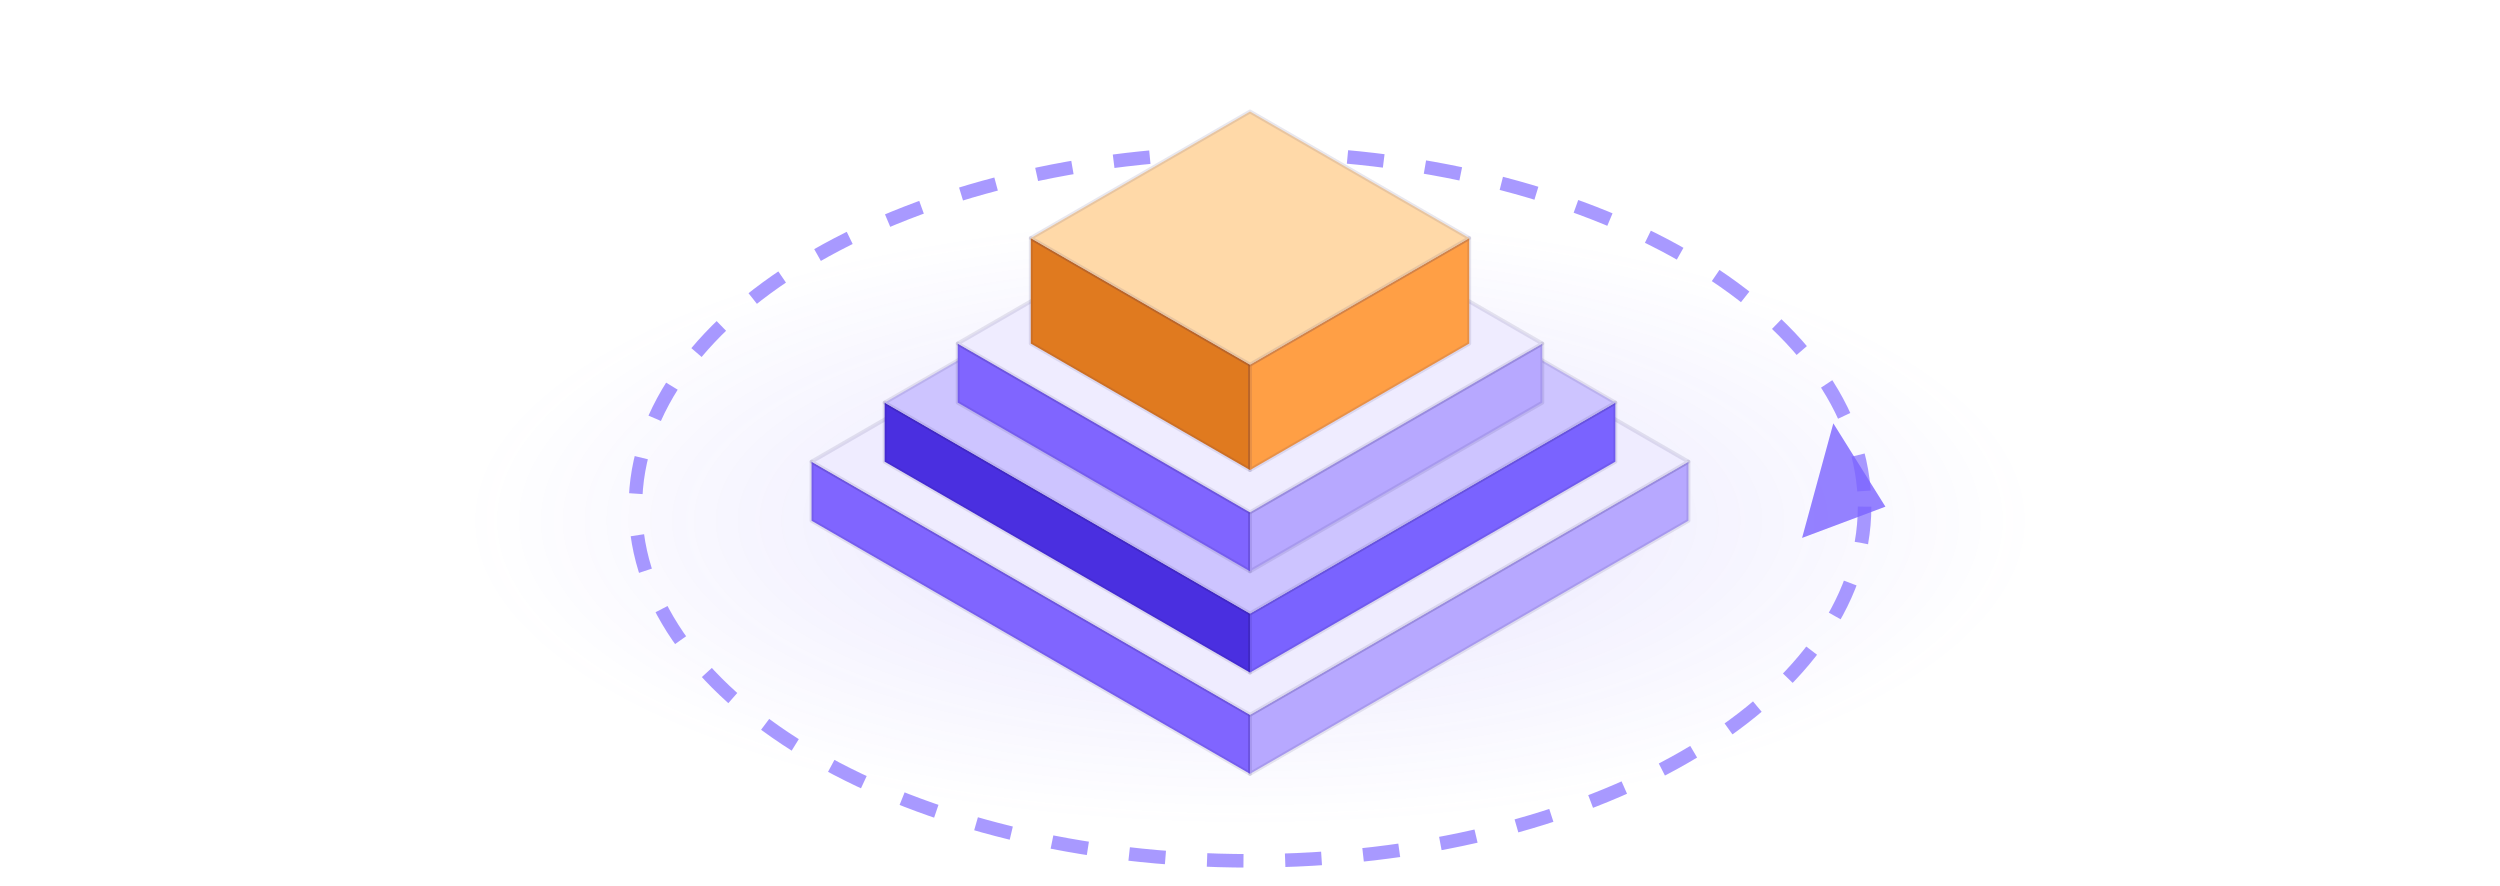
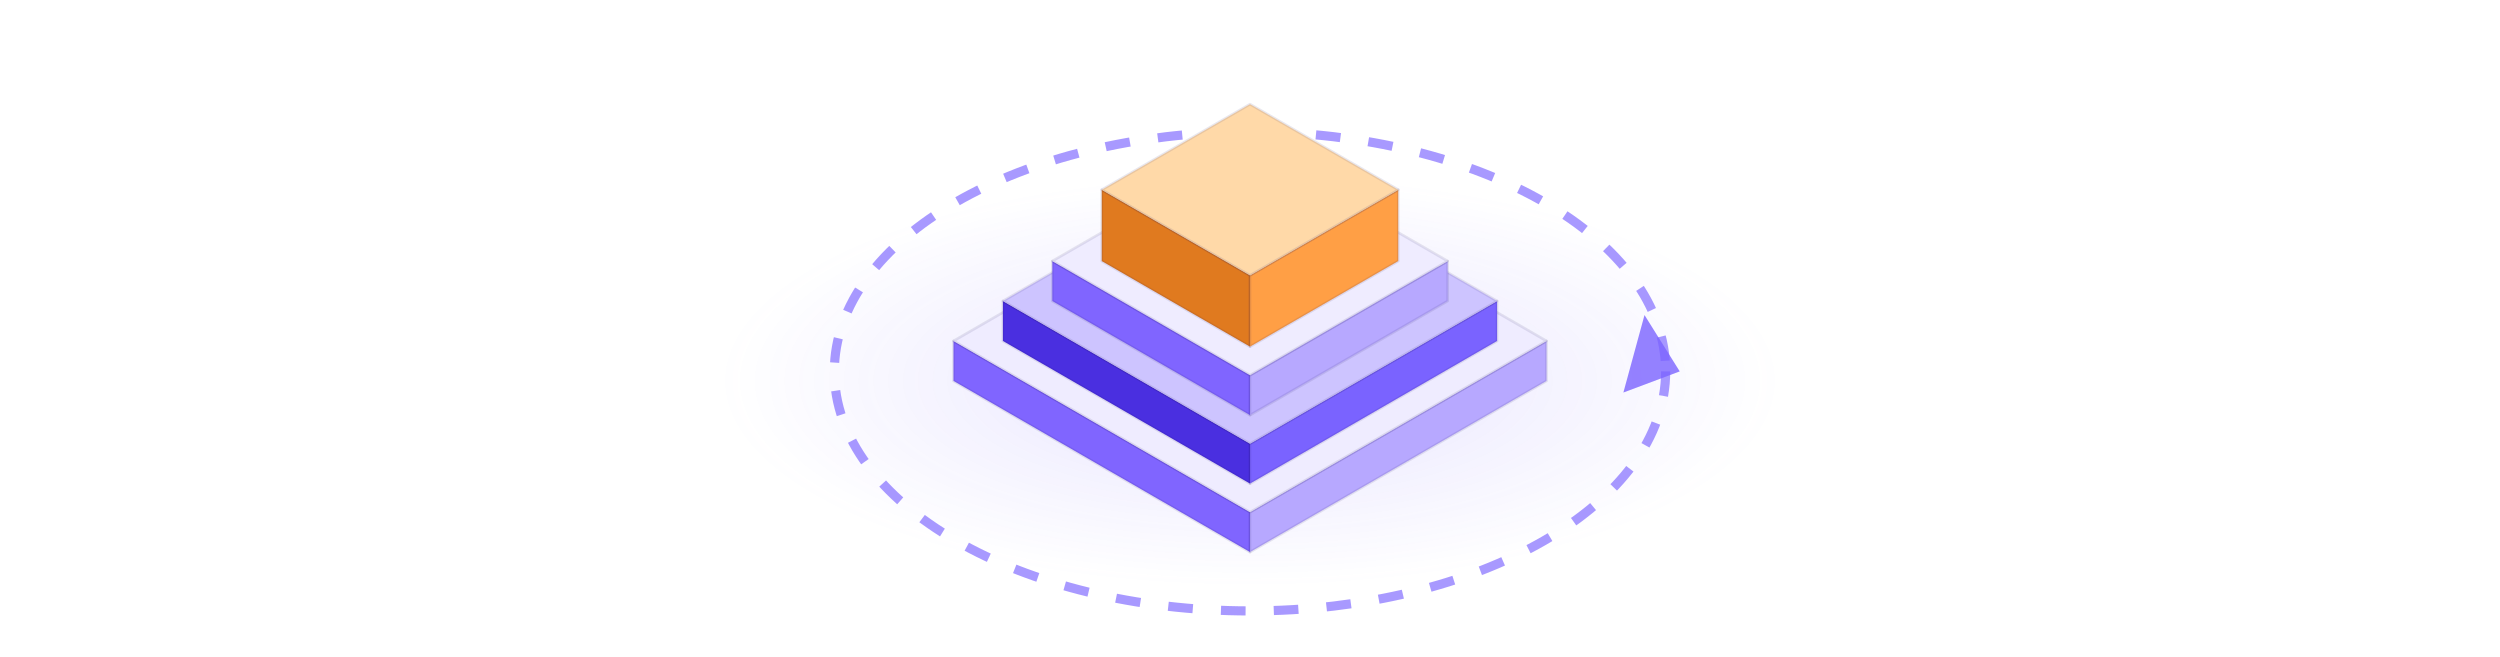
- <svg xmlns="http://www.w3.org/2000/svg" viewBox="0 0 480 170" width="480" height="170" role="img" aria-label="Periods repeating">
+ <svg xmlns="http://www.w3.org/2000/svg" viewBox="0 0 480 126" width="480" height="126" role="img" aria-label="Periods repeating">
  <defs>
    <radialGradient id="glow" cx="50%" cy="50%" r="50%">
      <stop offset="0%" stop-color="#533afd" stop-opacity="0.28" />
      <stop offset="100%" stop-color="#533afd" stop-opacity="0" />
    </radialGradient>
  </defs>
-   <g transform="translate(240.00,35.18) scale(1)">
+   <g transform="translate(240.00,29.31) scale(0.6763)">
    <ellipse cx="0.00" cy="64.80" rx="150.00" ry="58.00" fill="url(#glow)" opacity="0.5" />
    <ellipse cx="0.00" cy="62.10" rx="118" ry="68" fill="none" stroke="#7a63ff" stroke-width="2.6" stroke-dasharray="7 8" opacity="0.65" />
    <path d="M112.00,46.10 l10,16 -16,6 z" fill="#7a63ff" opacity="0.8" />
    <polygon points="-84.18,53.46 0.00,102.06 0.00,113.40 -84.18,64.80" fill="#8065ff" stroke="rgba(28,16,80,0.10)" stroke-width="0.75" stroke-linejoin="round" />
    <polygon points="84.18,53.46 0.00,102.06 0.00,113.40 84.18,64.80" fill="#b7a8ff" stroke="rgba(28,16,80,0.10)" stroke-width="0.75" stroke-linejoin="round" />
    <polygon points="0.00,4.86 84.18,53.46 0.00,102.06 -84.18,53.46" fill="#efecff" stroke="rgba(28,16,80,0.10)" stroke-width="0.75" stroke-linejoin="round" />
    <polygon points="-70.15,42.12 0.00,82.62 0.00,93.96 -70.15,53.46" fill="#4a2fe0" stroke="rgba(28,16,80,0.10)" stroke-width="0.75" stroke-linejoin="round" />
    <polygon points="70.15,42.12 0.00,82.62 0.00,93.96 70.15,53.46" fill="#7a63ff" stroke="rgba(28,16,80,0.10)" stroke-width="0.75" stroke-linejoin="round" />
    <polygon points="0.00,1.62 70.15,42.12 0.00,82.62 -70.15,42.12" fill="#cdc4ff" stroke="rgba(28,16,80,0.10)" stroke-width="0.75" stroke-linejoin="round" />
    <polygon points="-56.12,30.78 0.00,63.18 0.00,74.52 -56.12,42.12" fill="#8065ff" stroke="rgba(28,16,80,0.10)" stroke-width="0.75" stroke-linejoin="round" />
    <polygon points="56.12,30.78 0.00,63.18 0.00,74.52 56.12,42.12" fill="#b7a8ff" stroke="rgba(28,16,80,0.10)" stroke-width="0.75" stroke-linejoin="round" />
    <polygon points="0.00,-1.62 56.12,30.78 0.00,63.18 -56.12,30.78" fill="#efecff" stroke="rgba(28,16,80,0.10)" stroke-width="0.75" stroke-linejoin="round" />
    <polygon points="-42.09,10.53 0.00,34.83 0.00,55.08 -42.09,30.78" fill="#e07a1f" stroke="rgba(28,16,80,0.10)" stroke-width="0.75" stroke-linejoin="round" />
    <polygon points="42.09,10.53 0.00,34.83 0.00,55.08 42.09,30.78" fill="#ff9f45" stroke="rgba(28,16,80,0.10)" stroke-width="0.75" stroke-linejoin="round" />
    <polygon points="0.00,-13.77 42.09,10.53 0.00,34.83 -42.09,10.53" fill="#ffd9a8" stroke="rgba(28,16,80,0.10)" stroke-width="0.75" stroke-linejoin="round" />
  </g>
</svg>
